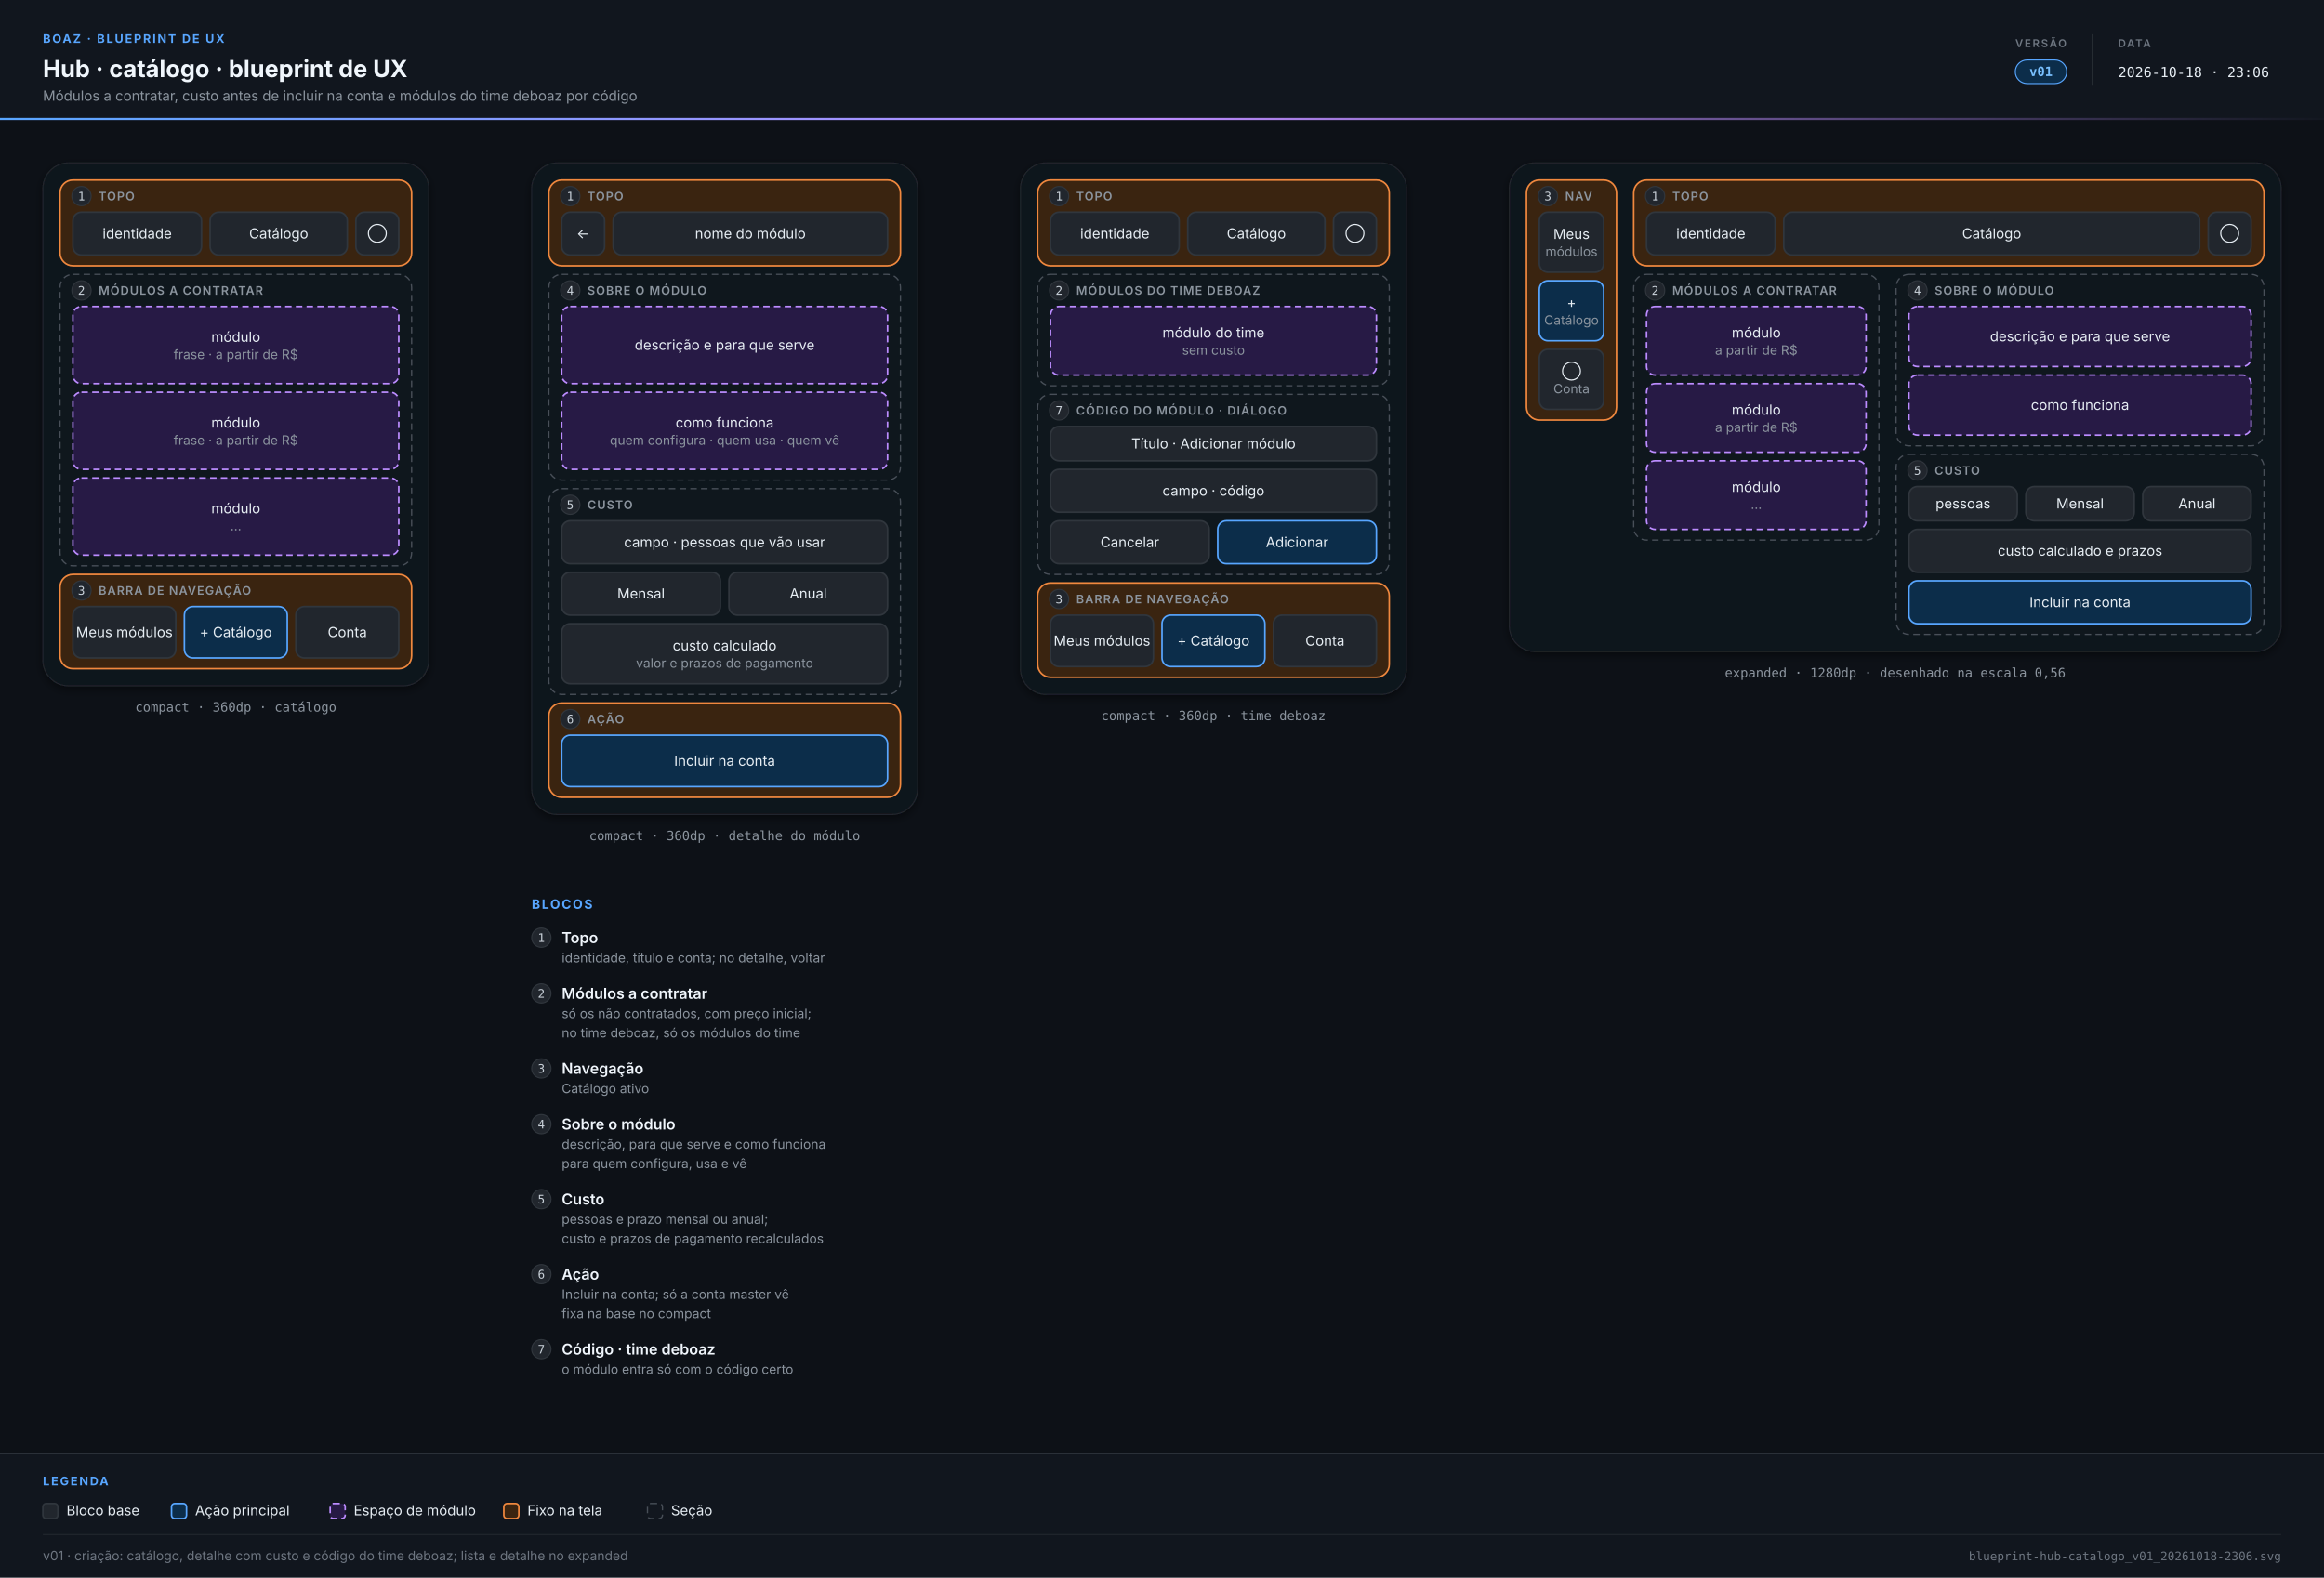
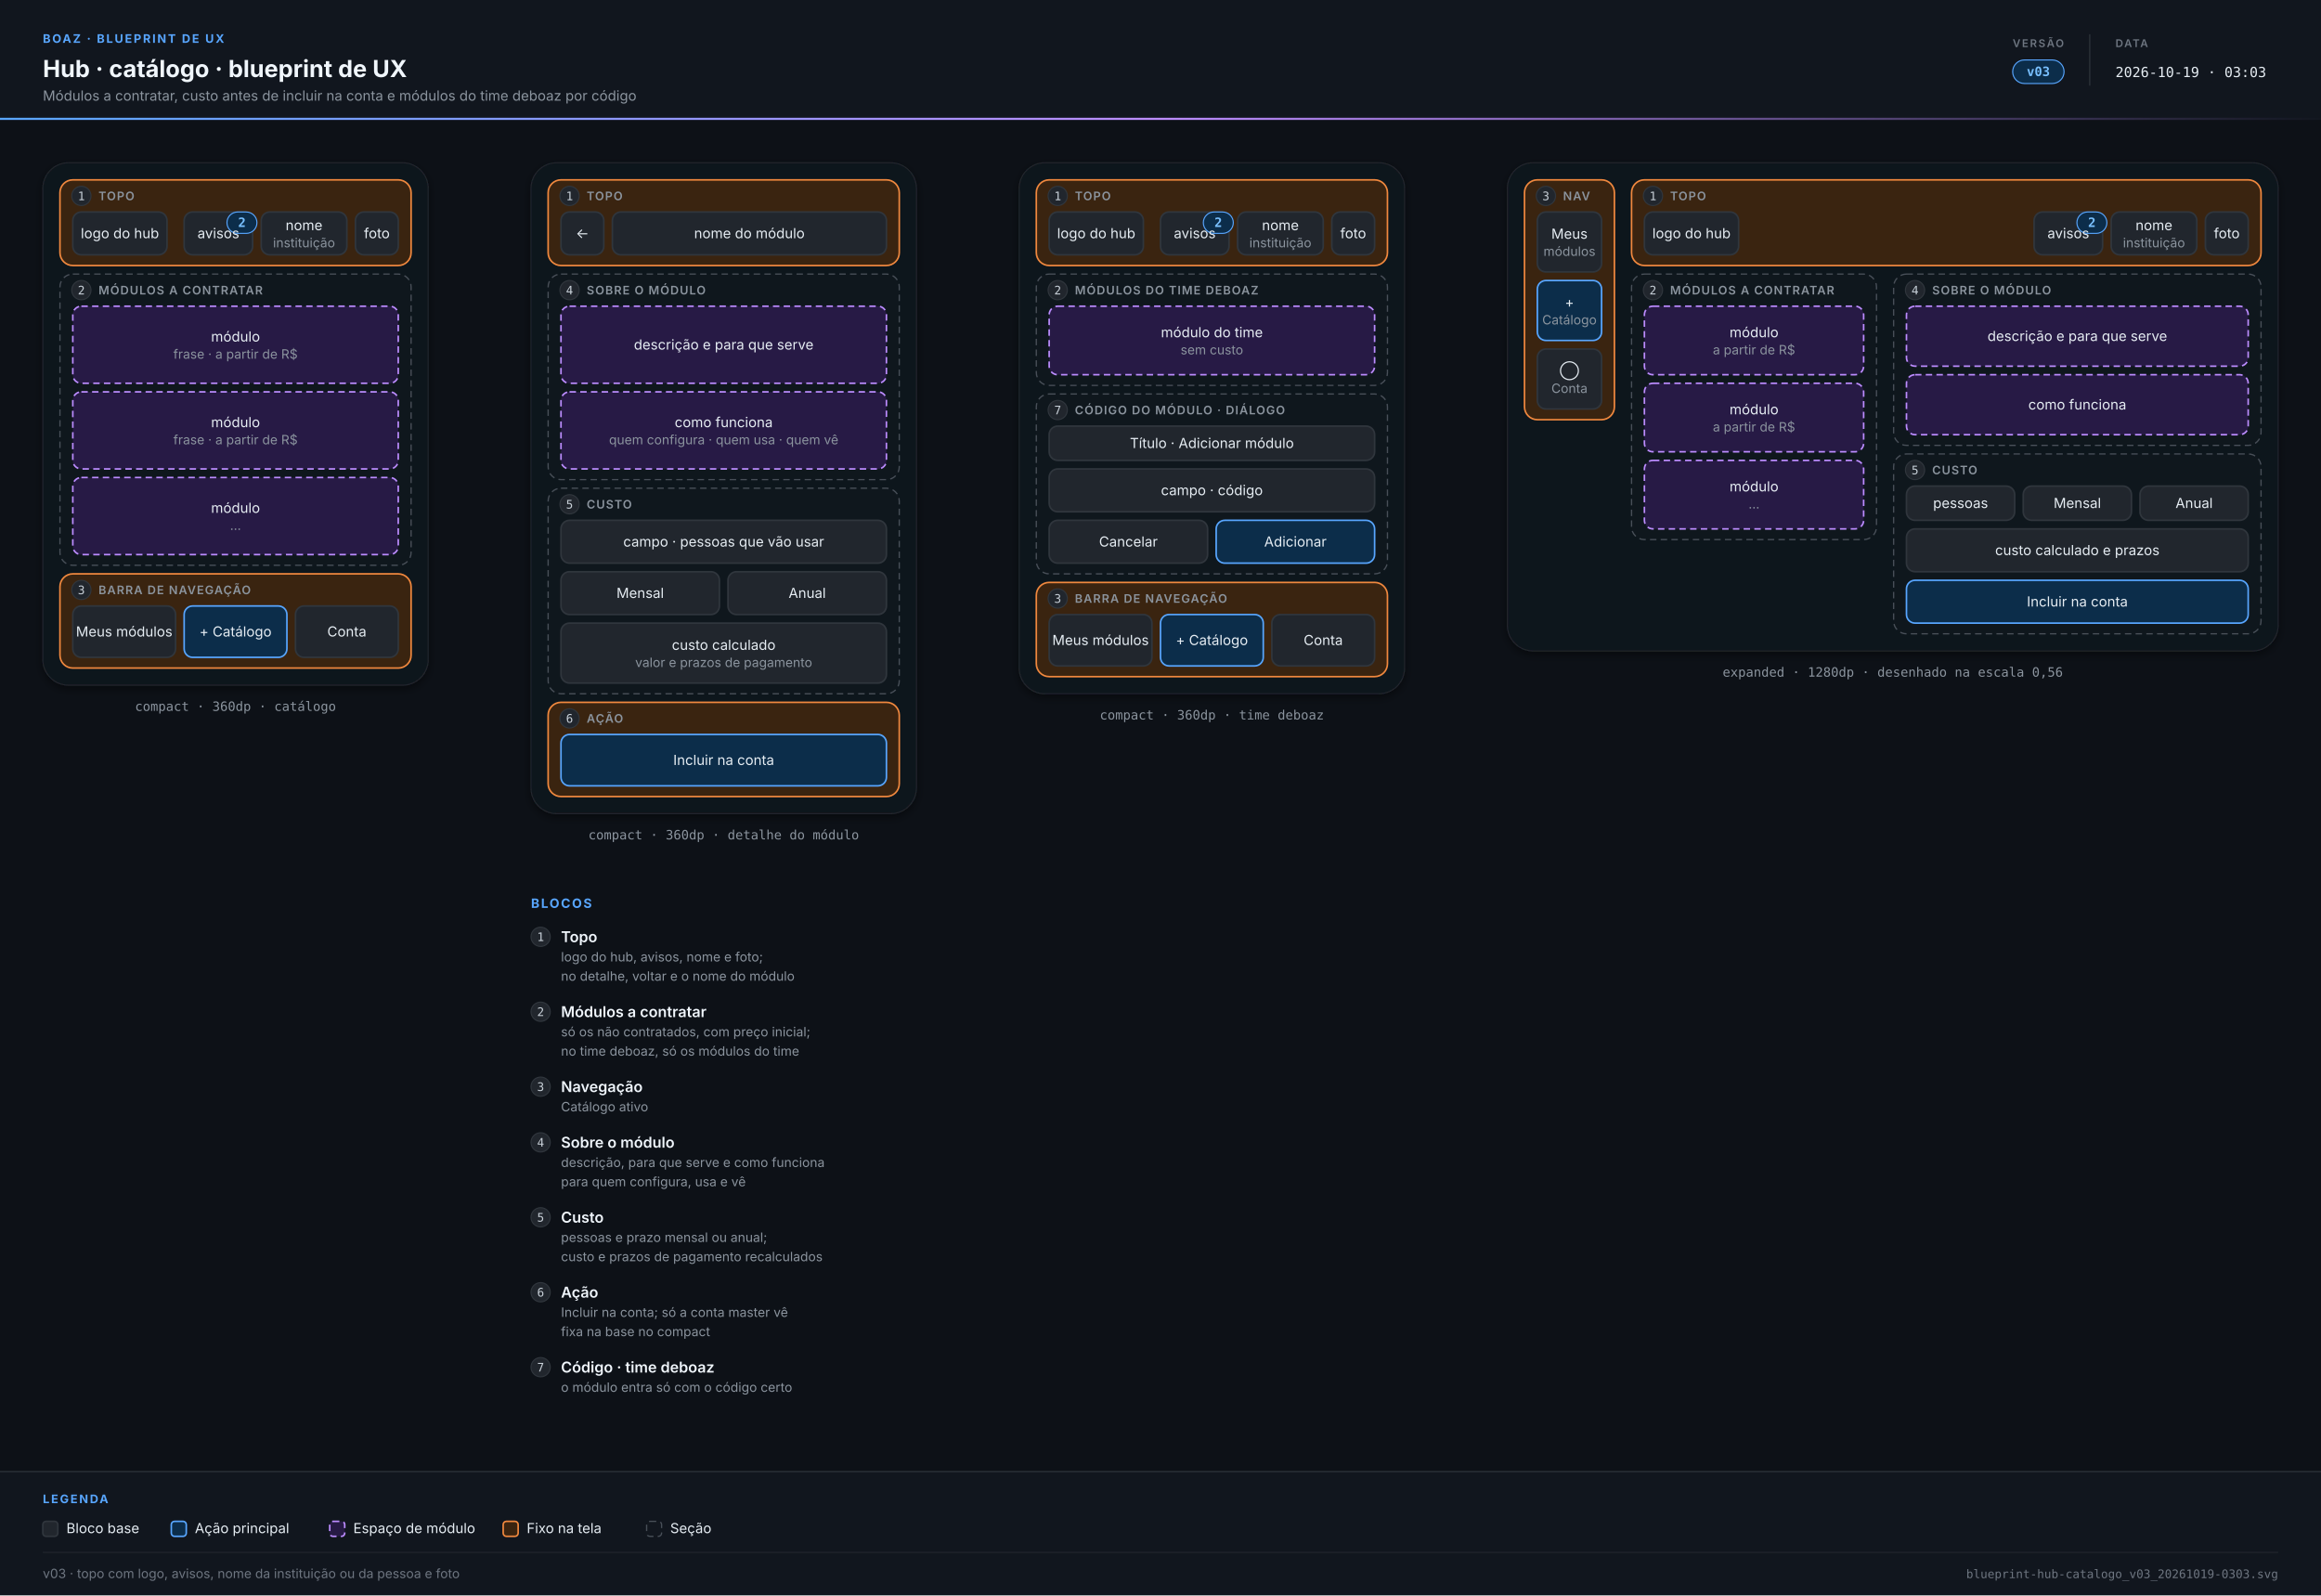
- <svg xmlns="http://www.w3.org/2000/svg" viewBox="0 0 2168 1472" width="2168" height="1472">
+ <svg xmlns="http://www.w3.org/2000/svg" viewBox="0 0 2168 1490" width="2168" height="1490">
  <style>
    /* ── base ─────────────────────────────────────────── */
    .bg            { fill: #0d1117; }
    :root          { background: #0d1117; } /* aberto sozinho no navegador, o fundo escuro cobre a janela toda */
    text           { font-family: Inter, "Segoe UI", Roboto, "Helvetica Neue", Helvetica, Arial, sans-serif; font-size: 13px; fill: #e6edf3; }
    .title         { font-size: 22px; font-weight: 700; fill: #f0f6fc; }
    .subtitle      { font-size: 13px; fill: #8b949e; }
    .section       { font-size: 12px; font-weight: 700; letter-spacing: 0.12em; fill: #58a6ff; }
    .label         { font-size: 13px; fill: #e6edf3; }
    .label-strong  { font-size: 14px; font-weight: 600; fill: #f0f6fc; }
    .label-underline { text-decoration: underline; }
    .muted         { font-size: 12px; fill: #8b949e; }
    .mono          { font-family: "JetBrains Mono", "SF Mono", Menlo, Consolas, monospace; font-size: 12px; fill: #8b949e; }
    .divider       { stroke: #21262d; stroke-width: 1; }
    .panel         { fill: #10151c; stroke: #21262d; stroke-width: 1; }

    /* ── nós: uma cor por papel, no máximo 4 por diagrama ── */
    .node          { fill: #161b22; stroke: #30363d; stroke-width: 1.5; }
    .node-face     { fill: #21262d; stroke: #30363d; stroke-width: 1.5; stroke-linejoin: round; }
    .node-blue     { fill: #0c2d4a; stroke: #58a6ff; stroke-width: 1.5; }
    .node-green    { fill: #0f2e1b; stroke: #3fb950; stroke-width: 1.5; }
    .node-purple   { fill: #271a45; stroke: #bc8cff; stroke-width: 1.5; }
    .node-orange   { fill: #3a2410; stroke: #f0883e; stroke-width: 1.5; }
    .node-red      { fill: #3b1219; stroke: #f85149; stroke-width: 1.5; }
    .node-external { fill: #1c2128; stroke: #6e7681; stroke-width: 1.5; }

    /* ── fronteiras (conta, região, rede, módulo) ─────── */
    .boundary       { fill: #161b22; fill-opacity: 0.35; stroke: #484f58; stroke-width: 1.2; stroke-dasharray: 6 4; }
    .boundary-label { font-size: 11px; font-weight: 600; letter-spacing: 0.08em; fill: #8b949e; }

    /* ── arestas e comunicação ─────────────────────────── */
    .edge          { fill: none; stroke: #8b949e; stroke-width: 1.5; }
    .edge-accent   { fill: none; stroke: #58a6ff; stroke-width: 1.8; }
    .edge-async    { stroke-dasharray: 6 4; }
    .edge-data     { stroke-dasharray: 1 5; stroke-linecap: round; stroke-width: 2.2; }
    .edge-label-bg { fill: #0d1117; }
    .arrow-head    { fill: #8b949e; }
    .arrow-accent  { fill: #58a6ff; }
    .lifeline      { stroke: #30363d; stroke-width: 1.2; stroke-dasharray: 4 4; }
    .chip          { fill: #21262d; stroke: #30363d; stroke-width: 1; }
    .chip-text     { font-family: "JetBrains Mono", "SF Mono", Menlo, Consolas, monospace; font-size: 11px; fill: #c9d1d9; }

    /* ── ícones neutros (#ic-*, #uml-*) ───────────────── */
    .ico           { fill: none; stroke: #c9d1d9; stroke-width: 1.5; stroke-linecap: round; stroke-linejoin: round; }
    .ico-fill      { fill: #c9d1d9; }
    .ico-solid     { fill: #161b22; stroke: #c9d1d9; stroke-width: 1.5; stroke-linejoin: round; }

    /* ── notação UML ───────────────────────────────────── */
    .ink           { fill: #e6edf3; }
    .ink-ring      { fill: none; stroke: #e6edf3; stroke-width: 1.5; }
    .node-note     { fill: #2b2311; stroke: #d29922; stroke-width: 1.2; }
    .uml-keyword   { font-size: 11px; font-style: italic; fill: #8b949e; }
    .activation    { fill: #21262d; stroke: #8b949e; stroke-width: 1.2; }
    .frame-tag     { fill: #21262d; stroke: #484f58; stroke-width: 1.2; }
    .frame-op      { font-size: 11px; font-weight: 700; fill: #c9d1d9; }
    .arrow-open    { fill: none; stroke: #8b949e; stroke-width: 1.4; stroke-linejoin: round; }
    .arrow-hollow  { fill: #0d1117; stroke: #8b949e; stroke-width: 1.2; stroke-linejoin: round; }

    /* ── marca d'água: topo e rodapé (seção 7) ────────── */
    .wm-band       { fill: #11161e; }
    .wm-accent     { fill: url(#marca-acento); }
    .wm-sep        { stroke: #30363d; stroke-width: 1; }
    .wm-frame      { fill: none; stroke: #30363d; stroke-width: 1; }
    .wm-eyebrow    { font-size: 11px; font-weight: 700; letter-spacing: 0.14em; fill: #58a6ff; }
    .wm-meta-label { font-size: 10px; font-weight: 600; letter-spacing: 0.14em; fill: #6e7681; }
    .wm-meta-value { font-family: "JetBrains Mono", "SF Mono", Menlo, Consolas, monospace; font-size: 13px; fill: #e6edf3; }
    .wm-badge      { fill: #0c2d4a; stroke: #58a6ff; stroke-width: 1; }
    .wm-badge-text { font-family: "JetBrains Mono", "SF Mono", Menlo, Consolas, monospace; font-size: 12px; font-weight: 700; fill: #79c0ff; }
    .wm-file       { font-family: "JetBrains Mono", "SF Mono", Menlo, Consolas, monospace; font-size: 11px; fill: #6e7681; }
    .footer        { font-size: 12px; fill: #6e7681; }
  </style>
  <defs>
    <marker id="seta" viewBox="0 0 10 10" refX="9" refY="5" markerWidth="7" markerHeight="7" orient="auto-start-reverse">
      <path d="M0,0 L10,5 L0,10 z" class="arrow-head" />
    </marker>
    <marker id="seta-destaque" viewBox="0 0 10 10" refX="9" refY="5" markerWidth="7" markerHeight="7" orient="auto-start-reverse">
      <path d="M0,0 L10,5 L0,10 z" class="arrow-accent" />
    </marker>
    <marker id="seta-aberta" viewBox="-1 -1 12 12" refX="10" refY="5" markerWidth="8" markerHeight="8" orient="auto-start-reverse">
      <path d="M0,0 L10,5 L0,10" class="arrow-open" />
    </marker>
    <marker id="heranca" viewBox="-1 -1 14 14" refX="12" refY="6" markerWidth="10" markerHeight="10" orient="auto-start-reverse">
      <path d="M0,0 L12,6 L0,12 z" class="arrow-hollow" />
    </marker>
    <marker id="extensao" viewBox="-1 -1 14 14" refX="12" refY="6" markerWidth="10" markerHeight="10" orient="auto-start-reverse">
      <path d="M0,0 L12,6 L0,12 z" class="arrow-head" />
    </marker>
    <marker id="composicao" viewBox="-1 -1 16 10" refX="14" refY="4" markerWidth="16" markerHeight="11" orient="auto-start-reverse">
      <path d="M0,4 L7,0 L14,4 L7,8 z" class="arrow-head" />
    </marker>
    <marker id="agregacao" viewBox="-1 -1 16 10" refX="14" refY="4" markerWidth="16" markerHeight="11" orient="auto-start-reverse">
      <path d="M0,4 L7,0 L14,4 L7,8 z" class="arrow-hollow" />
    </marker>
    <marker id="er-um" viewBox="0 0 16 12" refX="16" refY="6" markerWidth="16" markerHeight="12" markerUnits="userSpaceOnUse" orient="auto-start-reverse">
      <path d="M6,0 V12 M10,0 V12" class="arrow-open" />
    </marker>
    <marker id="er-muitos" viewBox="0 0 16 12" refX="16" refY="6" markerWidth="16" markerHeight="12" markerUnits="userSpaceOnUse" orient="auto-start-reverse">
      <path d="M4,0 V12 M6,6 L16,0 M6,6 L16,12" class="arrow-open" />
    </marker>
    <filter id="sombra" x="-10%" y="-10%" width="120%" height="140%">
      <feDropShadow dx="0" dy="3" stdDeviation="4" flood-color="#000000" flood-opacity="0.45" />
    </filter>
    <linearGradient id="marca-acento" x1="0" y1="0" x2="1" y2="0">
      <stop offset="0" stop-color="#58a6ff" />
      <stop offset="0.5" stop-color="#bc8cff" />
      <stop offset="1" stop-color="#bc8cff" stop-opacity="0" />
    </linearGradient>
  </defs>
-   <rect class="bg" x="0" y="0" width="2168" height="1472" />
+   <rect class="bg" x="0" y="0" width="2168" height="1490" />
  <g id="marca-topo">
    <rect class="wm-band" x="0" y="0" width="2168" height="112" />
    <rect class="wm-accent" x="0" y="110" width="2168" height="2" />
    <text class="wm-eyebrow" x="40" y="40">BOAZ · BLUEPRINT DE UX</text>
    <text class="title" x="40" y="72">Hub · catálogo · blueprint de UX</text>
    <text class="subtitle" x="40" y="94">Módulos a contratar, custo antes de incluir na conta e módulos do time deboaz por código</text>
    <text class="wm-meta-label" x="1880" y="44">VERSÃO</text>
    <rect class="wm-badge" x="1880" y="56" width="48" height="22" rx="11" />
-     <text class="wm-badge-text" x="1904" y="71" text-anchor="middle">v01</text>
+     <text class="wm-badge-text" x="1904" y="71" text-anchor="middle">v03</text>
    <line class="wm-sep" x1="1952" y1="32" x2="1952" y2="80" />
    <text class="wm-meta-label" x="1976" y="44">DATA</text>
-     <text class="wm-meta-value" x="1976" y="72">2026-10-18 · 23:06</text>
+     <text class="wm-meta-value" x="1976" y="72">2026-10-19 · 03:03</text>
  </g>
  <g id="compact-catalogo">
    <rect class="panel" x="40" y="152" width="360" height="488" rx="24" filter="url(#sombra)" />
    <g id="c-topo">
      <rect class="node-orange" x="56" y="168" width="328" height="80" rx="12" />
      <circle class="chip" cx="76" cy="183" r="9" />
      <text class="chip-text" x="76" y="187" text-anchor="middle">1</text>
      <text class="boundary-label" x="92" y="187">TOPO</text>
-       <rect class="node-face" x="68" y="198" width="120" height="40" rx="8" />
-       <text class="label" x="128" y="222.5" text-anchor="middle">identidade</text>
-       <rect class="node-face" x="196" y="198" width="128" height="40" rx="8" />
-       <text class="label" x="260" y="222.5" text-anchor="middle">Catálogo</text>
+       <rect class="node-face" x="68" y="198" width="88" height="40" rx="8" />
+       <text class="label" x="112" y="222.5" text-anchor="middle">logo do hub</text>
+       <rect class="node-face" x="172" y="198" width="64" height="40" rx="8" />
+       <rect class="wm-badge" x="212" y="198" width="28" height="20" rx="10" />
+       <text class="wm-badge-text" x="226" y="212" text-anchor="middle">2</text>
+       <text class="label" x="204" y="222.5" text-anchor="middle">avisos</text>
+       <rect class="node-face" x="244" y="198" width="80" height="40" rx="8" />
+       <text class="label" x="284" y="215" text-anchor="middle">nome</text>
+       <text class="muted" x="284" y="231" text-anchor="middle">instituição</text>
      <rect class="node-face" x="332" y="198" width="40" height="40" rx="8" />
-       <text class="label" x="352" y="222.5" text-anchor="middle">◯</text>
+       <text class="label" x="352" y="222.5" text-anchor="middle">foto</text>
    </g>
    <g id="c-lista">
      <rect class="boundary" x="56" y="256" width="328" height="272" rx="12" />
      <circle class="chip" cx="76" cy="271" r="9" />
      <text class="chip-text" x="76" y="275" text-anchor="middle">2</text>
      <text class="boundary-label" x="92" y="275">MÓDULOS A CONTRATAR</text>
      <rect class="node-purple edge-async" x="68" y="286" width="304" height="72" rx="8" />
      <text class="label" x="220" y="319" text-anchor="middle">módulo</text>
      <text class="muted" x="220" y="335" text-anchor="middle">frase · a partir de R$</text>
      <rect class="node-purple edge-async" x="68" y="366" width="304" height="72" rx="8" />
      <text class="label" x="220" y="399" text-anchor="middle">módulo</text>
      <text class="muted" x="220" y="415" text-anchor="middle">frase · a partir de R$</text>
      <rect class="node-purple edge-async" x="68" y="446" width="304" height="72" rx="8" />
      <text class="label" x="220" y="479" text-anchor="middle">módulo</text>
      <text class="muted" x="220" y="495" text-anchor="middle">…</text>
    </g>
    <g id="nav-barra">
      <rect class="node-orange" x="56" y="536" width="328" height="88" rx="12" />
      <circle class="chip" cx="76" cy="551" r="9" />
      <text class="chip-text" x="76" y="555" text-anchor="middle">3</text>
      <text class="boundary-label" x="92" y="555">BARRA DE NAVEGAÇÃO</text>
      <rect class="node-face" x="68" y="566" width="96" height="48" rx="8" />
      <text class="label" x="116" y="594.5" text-anchor="middle">Meus módulos</text>
      <rect class="node-blue" x="172" y="566" width="96" height="48" rx="8" />
      <text class="label" x="220" y="594.5" text-anchor="middle">+ Catálogo</text>
      <rect class="node-face" x="276" y="566" width="96" height="48" rx="8" />
      <text class="label" x="324" y="594.5" text-anchor="middle">Conta</text>
    </g>
    <text class="mono" x="220" y="664" text-anchor="middle">compact · 360dp · catálogo</text>
  </g>
  <g id="compact-detalhe">
    <rect class="panel" x="496" y="152" width="360" height="608" rx="24" filter="url(#sombra)" />
    <g id="d-topo">
      <rect class="node-orange" x="512" y="168" width="328" height="80" rx="12" />
      <circle class="chip" cx="532" cy="183" r="9" />
      <text class="chip-text" x="532" y="187" text-anchor="middle">1</text>
      <text class="boundary-label" x="548" y="187">TOPO</text>
      <rect class="node-face" x="524" y="198" width="40" height="40" rx="8" />
      <text class="label" x="544" y="222.5" text-anchor="middle">←</text>
      <rect class="node-face" x="572" y="198" width="256" height="40" rx="8" />
      <text class="label" x="700" y="222.5" text-anchor="middle">nome do módulo</text>
    </g>
    <g id="d-sobre">
      <rect class="boundary" x="512" y="256" width="328" height="192" rx="12" />
      <circle class="chip" cx="532" cy="271" r="9" />
      <text class="chip-text" x="532" y="275" text-anchor="middle">4</text>
      <text class="boundary-label" x="548" y="275">SOBRE O MÓDULO</text>
      <rect class="node-purple edge-async" x="524" y="286" width="304" height="72" rx="8" />
      <text class="label" x="676" y="326.5" text-anchor="middle">descrição e para que serve</text>
      <rect class="node-purple edge-async" x="524" y="366" width="304" height="72" rx="8" />
      <text class="label" x="676" y="399" text-anchor="middle">como funciona</text>
      <text class="muted" x="676" y="415" text-anchor="middle">quem configura · quem usa · quem vê</text>
    </g>
    <g id="d-custo">
      <rect class="boundary" x="512" y="456" width="328" height="192" rx="12" />
      <circle class="chip" cx="532" cy="471" r="9" />
      <text class="chip-text" x="532" y="475" text-anchor="middle">5</text>
      <text class="boundary-label" x="548" y="475">CUSTO</text>
      <rect class="node-face" x="524" y="486" width="304" height="40" rx="8" />
      <text class="label" x="676" y="510.5" text-anchor="middle">campo · pessoas que vão usar</text>
      <rect class="node-face" x="524" y="534" width="148" height="40" rx="8" />
      <text class="label" x="598" y="558.5" text-anchor="middle">Mensal</text>
      <rect class="node-face" x="680" y="534" width="148" height="40" rx="8" />
      <text class="label" x="754" y="558.5" text-anchor="middle">Anual</text>
      <rect class="node-face" x="524" y="582" width="304" height="56" rx="8" />
      <text class="label" x="676" y="607" text-anchor="middle">custo calculado</text>
      <text class="muted" x="676" y="623" text-anchor="middle">valor e prazos de pagamento</text>
    </g>
    <g id="d-acao">
      <rect class="node-orange" x="512" y="656" width="328" height="88" rx="12" />
      <circle class="chip" cx="532" cy="671" r="9" />
      <text class="chip-text" x="532" y="675" text-anchor="middle">6</text>
      <text class="boundary-label" x="548" y="675">AÇÃO</text>
      <rect class="node-blue" x="524" y="686" width="304" height="48" rx="8" />
      <text class="label" x="676" y="714.5" text-anchor="middle">Incluir na conta</text>
    </g>
    <text class="mono" x="676" y="784" text-anchor="middle">compact · 360dp · detalhe do módulo</text>
  </g>
  <g id="compact-codigo">
    <rect class="panel" x="952" y="152" width="360" height="496" rx="24" filter="url(#sombra)" />
    <g id="t-topo">
      <rect class="node-orange" x="968" y="168" width="328" height="80" rx="12" />
      <circle class="chip" cx="988" cy="183" r="9" />
      <text class="chip-text" x="988" y="187" text-anchor="middle">1</text>
      <text class="boundary-label" x="1004" y="187">TOPO</text>
-       <rect class="node-face" x="980" y="198" width="120" height="40" rx="8" />
-       <text class="label" x="1040" y="222.5" text-anchor="middle">identidade</text>
-       <rect class="node-face" x="1108" y="198" width="128" height="40" rx="8" />
-       <text class="label" x="1172" y="222.5" text-anchor="middle">Catálogo</text>
+       <rect class="node-face" x="980" y="198" width="88" height="40" rx="8" />
+       <text class="label" x="1024" y="222.5" text-anchor="middle">logo do hub</text>
+       <rect class="node-face" x="1084" y="198" width="64" height="40" rx="8" />
+       <rect class="wm-badge" x="1124" y="198" width="28" height="20" rx="10" />
+       <text class="wm-badge-text" x="1138" y="212" text-anchor="middle">2</text>
+       <text class="label" x="1116" y="222.5" text-anchor="middle">avisos</text>
+       <rect class="node-face" x="1156" y="198" width="80" height="40" rx="8" />
+       <text class="label" x="1196" y="215" text-anchor="middle">nome</text>
+       <text class="muted" x="1196" y="231" text-anchor="middle">instituição</text>
      <rect class="node-face" x="1244" y="198" width="40" height="40" rx="8" />
-       <text class="label" x="1264" y="222.5" text-anchor="middle">◯</text>
+       <text class="label" x="1264" y="222.5" text-anchor="middle">foto</text>
    </g>
    <g id="t-lista">
      <rect class="boundary" x="968" y="256" width="328" height="104" rx="12" />
      <circle class="chip" cx="988" cy="271" r="9" />
      <text class="chip-text" x="988" y="275" text-anchor="middle">2</text>
      <text class="boundary-label" x="1004" y="275">MÓDULOS DO TIME DEBOAZ</text>
      <rect class="node-purple edge-async" x="980" y="286" width="304" height="64" rx="8" />
      <text class="label" x="1132" y="315" text-anchor="middle">módulo do time</text>
      <text class="muted" x="1132" y="331" text-anchor="middle">sem custo</text>
    </g>
    <g id="t-codigo">
      <rect class="boundary" x="968" y="368" width="328" height="168" rx="12" />
      <circle class="chip" cx="988" cy="383" r="9" />
      <text class="chip-text" x="988" y="387" text-anchor="middle">7</text>
      <text class="boundary-label" x="1004" y="387">CÓDIGO DO MÓDULO · DIÁLOGO</text>
      <rect class="node-face" x="980" y="398" width="304" height="32" rx="8" />
      <text class="label" x="1132" y="418.5" text-anchor="middle">Título · Adicionar módulo</text>
      <rect class="node-face" x="980" y="438" width="304" height="40" rx="8" />
      <text class="label" x="1132" y="462.5" text-anchor="middle">campo · código</text>
      <rect class="node-face" x="980" y="486" width="148" height="40" rx="8" />
      <text class="label" x="1054" y="510.5" text-anchor="middle">Cancelar</text>
      <rect class="node-blue" x="1136" y="486" width="148" height="40" rx="8" />
      <text class="label" x="1210" y="510.5" text-anchor="middle">Adicionar</text>
    </g>
    <g id="nav-barra">
      <rect class="node-orange" x="968" y="544" width="328" height="88" rx="12" />
      <circle class="chip" cx="988" cy="559" r="9" />
      <text class="chip-text" x="988" y="563" text-anchor="middle">3</text>
      <text class="boundary-label" x="1004" y="563">BARRA DE NAVEGAÇÃO</text>
      <rect class="node-face" x="980" y="574" width="96" height="48" rx="8" />
      <text class="label" x="1028" y="602.5" text-anchor="middle">Meus módulos</text>
      <rect class="node-blue" x="1084" y="574" width="96" height="48" rx="8" />
      <text class="label" x="1132" y="602.5" text-anchor="middle">+ Catálogo</text>
      <rect class="node-face" x="1188" y="574" width="96" height="48" rx="8" />
      <text class="label" x="1236" y="602.5" text-anchor="middle">Conta</text>
    </g>
    <text class="mono" x="1132" y="672" text-anchor="middle">compact · 360dp · time deboaz</text>
  </g>
  <g id="expanded-catalogo">
    <rect class="panel" x="1408" y="152" width="720" height="456" rx="24" filter="url(#sombra)" />
    <g id="nav-trilho">
      <rect class="node-orange" x="1424" y="168" width="84" height="224" rx="12" />
      <circle class="chip" cx="1444" cy="183" r="9" />
      <text class="chip-text" x="1444" y="187" text-anchor="middle">3</text>
      <text class="boundary-label" x="1460" y="187">NAV</text>
      <rect class="node-face" x="1436" y="198" width="60" height="56" rx="8" />
      <text class="label" x="1466" y="223" text-anchor="middle">Meus</text>
      <text class="muted" x="1466" y="239" text-anchor="middle">módulos</text>
      <rect class="node-blue" x="1436" y="262" width="60" height="56" rx="8" />
      <text class="label" x="1466" y="287" text-anchor="middle">+</text>
      <text class="muted" x="1466" y="303" text-anchor="middle">Catálogo</text>
      <rect class="node-face" x="1436" y="326" width="60" height="56" rx="8" />
      <text class="label" x="1466" y="351" text-anchor="middle">◯</text>
      <text class="muted" x="1466" y="367" text-anchor="middle">Conta</text>
    </g>
    <g id="e-topo">
      <rect class="node-orange" x="1524" y="168" width="588" height="80" rx="12" />
      <circle class="chip" cx="1544" cy="183" r="9" />
      <text class="chip-text" x="1544" y="187" text-anchor="middle">1</text>
      <text class="boundary-label" x="1560" y="187">TOPO</text>
-       <rect class="node-face" x="1536" y="198" width="120" height="40" rx="8" />
-       <text class="label" x="1596" y="222.5" text-anchor="middle">identidade</text>
-       <rect class="node-face" x="1664" y="198" width="388" height="40" rx="8" />
-       <text class="label" x="1858" y="222.5" text-anchor="middle">Catálogo</text>
+       <rect class="node-face" x="1536" y="198" width="88" height="40" rx="8" />
+       <text class="label" x="1580" y="222.5" text-anchor="middle">logo do hub</text>
+       <rect class="node-face" x="1900" y="198" width="64" height="40" rx="8" />
+       <rect class="wm-badge" x="1940" y="198" width="28" height="20" rx="10" />
+       <text class="wm-badge-text" x="1954" y="212" text-anchor="middle">2</text>
+       <text class="label" x="1932" y="222.5" text-anchor="middle">avisos</text>
+       <rect class="node-face" x="1972" y="198" width="80" height="40" rx="8" />
+       <text class="label" x="2012" y="215" text-anchor="middle">nome</text>
+       <text class="muted" x="2012" y="231" text-anchor="middle">instituição</text>
      <rect class="node-face" x="2060" y="198" width="40" height="40" rx="8" />
-       <text class="label" x="2080" y="222.5" text-anchor="middle">◯</text>
+       <text class="label" x="2080" y="222.5" text-anchor="middle">foto</text>
    </g>
    <g id="e-lista">
      <rect class="boundary" x="1524" y="256" width="228.8" height="248" rx="12" />
      <circle class="chip" cx="1544" cy="271" r="9" />
      <text class="chip-text" x="1544" y="275" text-anchor="middle">2</text>
      <text class="boundary-label" x="1560" y="275">MÓDULOS A CONTRATAR</text>
      <rect class="node-purple edge-async" x="1536" y="286" width="204.8" height="64" rx="8" />
      <text class="label" x="1638.4" y="315" text-anchor="middle">módulo</text>
      <text class="muted" x="1638.4" y="331" text-anchor="middle">a partir de R$</text>
      <rect class="node-purple edge-async" x="1536" y="358" width="204.8" height="64" rx="8" />
      <text class="label" x="1638.4" y="387" text-anchor="middle">módulo</text>
      <text class="muted" x="1638.4" y="403" text-anchor="middle">a partir de R$</text>
      <rect class="node-purple edge-async" x="1536" y="430" width="204.8" height="64" rx="8" />
      <text class="label" x="1638.4" y="459" text-anchor="middle">módulo</text>
      <text class="muted" x="1638.4" y="475" text-anchor="middle">…</text>
    </g>
    <g id="e-sobre">
      <rect class="boundary" x="1768.8" y="256" width="343.2" height="160" rx="12" />
      <circle class="chip" cx="1788.8" cy="271" r="9" />
      <text class="chip-text" x="1788.8" y="275" text-anchor="middle">4</text>
      <text class="boundary-label" x="1804.8" y="275">SOBRE O MÓDULO</text>
      <rect class="node-purple edge-async" x="1780.8" y="286" width="319.2" height="56" rx="8" />
      <text class="label" x="1940.4" y="318.5" text-anchor="middle">descrição e para que serve</text>
      <rect class="node-purple edge-async" x="1780.8" y="350" width="319.2" height="56" rx="8" />
      <text class="label" x="1940.4" y="382.5" text-anchor="middle">como funciona</text>
    </g>
    <g id="e-custo">
      <rect class="boundary" x="1768.8" y="424" width="343.2" height="168" rx="12" />
      <circle class="chip" cx="1788.8" cy="439" r="9" />
      <text class="chip-text" x="1788.8" y="443" text-anchor="middle">5</text>
      <text class="boundary-label" x="1804.8" y="443">CUSTO</text>
      <rect class="node-face" x="1780.8" y="454" width="101.067" height="32" rx="8" />
      <text class="label" x="1831.33" y="474.5" text-anchor="middle">pessoas</text>
      <rect class="node-face" x="1889.87" y="454" width="101.067" height="32" rx="8" />
      <text class="label" x="1940.4" y="474.5" text-anchor="middle">Mensal</text>
      <rect class="node-face" x="1998.93" y="454" width="101.067" height="32" rx="8" />
      <text class="label" x="2049.47" y="474.5" text-anchor="middle">Anual</text>
      <rect class="node-face" x="1780.8" y="494" width="319.2" height="40" rx="8" />
      <text class="label" x="1940.4" y="518.5" text-anchor="middle">custo calculado e prazos</text>
      <rect class="node-blue" x="1780.8" y="542" width="319.2" height="40" rx="8" />
      <text class="label" x="1940.4" y="566.5" text-anchor="middle">Incluir na conta</text>
    </g>
    <text class="mono" x="1768" y="632" text-anchor="middle">expanded · 1280dp · desenhado na escala 0,56</text>
  </g>
  <g id="anotacoes">
    <text class="section" x="496" y="848">BLOCOS</text>
    <circle class="chip" cx="505" cy="875" r="9" />
    <text class="chip-text" x="505" y="879" text-anchor="middle">1</text>
    <text class="label-strong" x="524" y="880">Topo</text>
-     <text class="muted" x="524" y="898">identidade, título e conta; no detalhe, voltar</text>
-     <circle class="chip" cx="505" cy="927" r="9" />
-     <text class="chip-text" x="505" y="931" text-anchor="middle">2</text>
-     <text class="label-strong" x="524" y="932">Módulos a contratar</text>
-     <text class="muted" x="524" y="950">só os não contratados, com preço inicial;</text>
-     <text class="muted" x="524" y="968">no time deboaz, só os módulos do time</text>
-     <circle class="chip" cx="505" cy="997" r="9" />
-     <text class="chip-text" x="505" y="1001" text-anchor="middle">3</text>
-     <text class="label-strong" x="524" y="1002">Navegação</text>
-     <text class="muted" x="524" y="1020">Catálogo ativo</text>
-     <circle class="chip" cx="505" cy="1049" r="9" />
-     <text class="chip-text" x="505" y="1053" text-anchor="middle">4</text>
-     <text class="label-strong" x="524" y="1054">Sobre o módulo</text>
-     <text class="muted" x="524" y="1072">descrição, para que serve e como funciona</text>
-     <text class="muted" x="524" y="1090">para quem configura, usa e vê</text>
-     <circle class="chip" cx="505" cy="1119" r="9" />
-     <text class="chip-text" x="505" y="1123" text-anchor="middle">5</text>
-     <text class="label-strong" x="524" y="1124">Custo</text>
-     <text class="muted" x="524" y="1142">pessoas e prazo mensal ou anual;</text>
-     <text class="muted" x="524" y="1160">custo e prazos de pagamento recalculados</text>
-     <circle class="chip" cx="505" cy="1189" r="9" />
-     <text class="chip-text" x="505" y="1193" text-anchor="middle">6</text>
-     <text class="label-strong" x="524" y="1194">Ação</text>
-     <text class="muted" x="524" y="1212">Incluir na conta; só a conta master vê</text>
-     <text class="muted" x="524" y="1230">fixa na base no compact</text>
-     <circle class="chip" cx="505" cy="1259" r="9" />
-     <text class="chip-text" x="505" y="1263" text-anchor="middle">7</text>
-     <text class="label-strong" x="524" y="1264">Código · time deboaz</text>
-     <text class="muted" x="524" y="1282">o módulo entra só com o código certo</text>
-   </g>
-   <g id="marca-rodape" transform="translate(0,1356)">
+     <text class="muted" x="524" y="898">logo do hub, avisos, nome e foto;</text>
+     <text class="muted" x="524" y="916">no detalhe, voltar e o nome do módulo</text>
+     <circle class="chip" cx="505" cy="945" r="9" />
+     <text class="chip-text" x="505" y="949" text-anchor="middle">2</text>
+     <text class="label-strong" x="524" y="950">Módulos a contratar</text>
+     <text class="muted" x="524" y="968">só os não contratados, com preço inicial;</text>
+     <text class="muted" x="524" y="986">no time deboaz, só os módulos do time</text>
+     <circle class="chip" cx="505" cy="1015" r="9" />
+     <text class="chip-text" x="505" y="1019" text-anchor="middle">3</text>
+     <text class="label-strong" x="524" y="1020">Navegação</text>
+     <text class="muted" x="524" y="1038">Catálogo ativo</text>
+     <circle class="chip" cx="505" cy="1067" r="9" />
+     <text class="chip-text" x="505" y="1071" text-anchor="middle">4</text>
+     <text class="label-strong" x="524" y="1072">Sobre o módulo</text>
+     <text class="muted" x="524" y="1090">descrição, para que serve e como funciona</text>
+     <text class="muted" x="524" y="1108">para quem configura, usa e vê</text>
+     <circle class="chip" cx="505" cy="1137" r="9" />
+     <text class="chip-text" x="505" y="1141" text-anchor="middle">5</text>
+     <text class="label-strong" x="524" y="1142">Custo</text>
+     <text class="muted" x="524" y="1160">pessoas e prazo mensal ou anual;</text>
+     <text class="muted" x="524" y="1178">custo e prazos de pagamento recalculados</text>
+     <circle class="chip" cx="505" cy="1207" r="9" />
+     <text class="chip-text" x="505" y="1211" text-anchor="middle">6</text>
+     <text class="label-strong" x="524" y="1212">Ação</text>
+     <text class="muted" x="524" y="1230">Incluir na conta; só a conta master vê</text>
+     <text class="muted" x="524" y="1248">fixa na base no compact</text>
+     <circle class="chip" cx="505" cy="1277" r="9" />
+     <text class="chip-text" x="505" y="1281" text-anchor="middle">7</text>
+     <text class="label-strong" x="524" y="1282">Código · time deboaz</text>
+     <text class="muted" x="524" y="1300">o módulo entra só com o código certo</text>
+   </g>
+   <g id="marca-rodape" transform="translate(0,1374)">
    <rect class="wm-band" x="0" y="0" width="2168" height="116" />
    <line class="wm-sep" x1="0" y1="0.5" x2="2168" y2="0.5" />
    <text class="wm-eyebrow" x="40" y="30">LEGENDA</text>
    <rect class="node-face" x="40" y="47" width="14" height="14" rx="3" />
    <text class="label" x="62" y="58">Bloco base</text>
    <rect class="node-blue" x="160" y="47" width="14" height="14" rx="3" />
    <text class="label" x="182" y="58">Ação principal</text>
    <rect class="node-purple edge-async" x="308" y="47" width="14" height="14" rx="3" />
    <text class="label" x="330" y="58">Espaço de módulo</text>
    <rect class="node-orange" x="470" y="47" width="14" height="14" rx="3" />
    <text class="label" x="492" y="58">Fixo na tela</text>
    <rect class="boundary" x="604" y="47" width="14" height="14" rx="3" />
    <text class="label" x="626" y="58">Seção</text>
    <line class="divider" x1="40" y1="76" x2="2128" y2="76" />
-     <text class="footer" x="40" y="100">v01 · criação: catálogo, detalhe com custo e código do time deboaz; lista e detalhe no expanded</text>
-     <text class="wm-file" x="2128" y="100" text-anchor="end">blueprint-hub-catalogo_v01_20261018-2306.svg</text>
+     <text class="footer" x="40" y="100">v03 · topo com logo, avisos, nome da instituição ou da pessoa e foto</text>
+     <text class="wm-file" x="2128" y="100" text-anchor="end">blueprint-hub-catalogo_v03_20261019-0303.svg</text>
  </g>
</svg>
